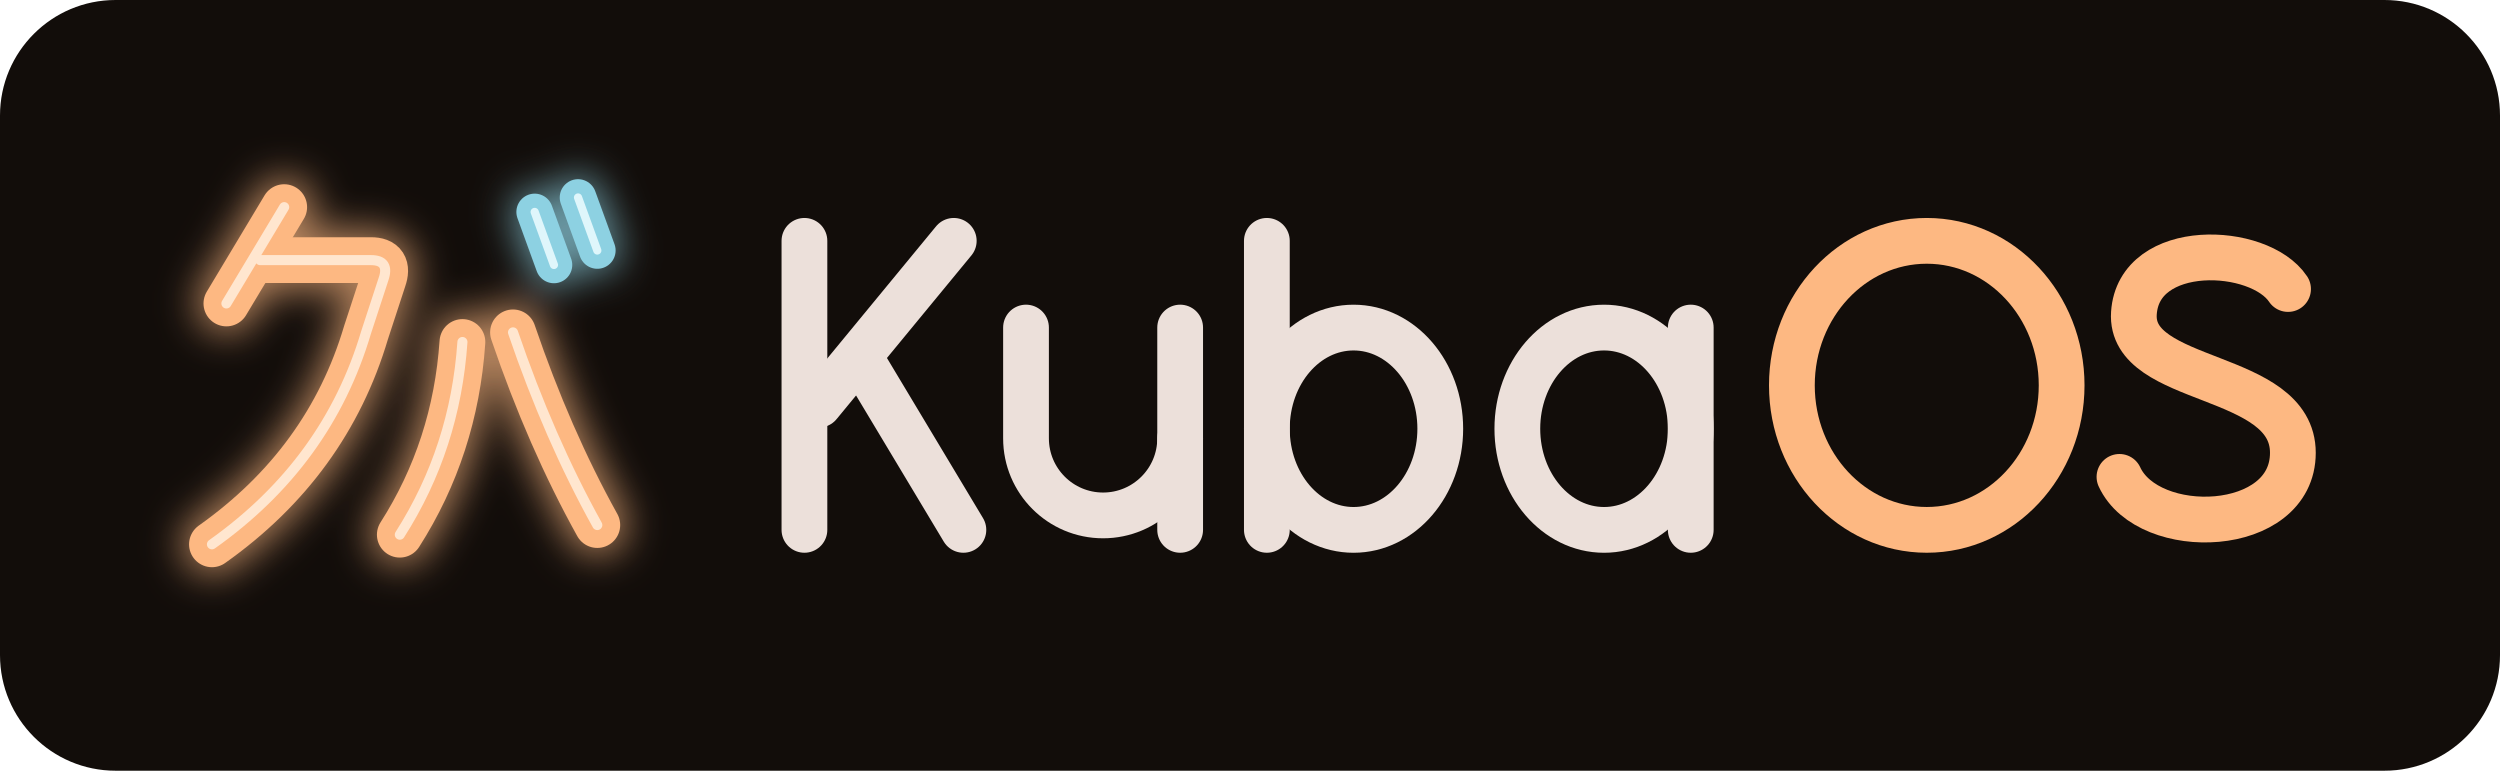
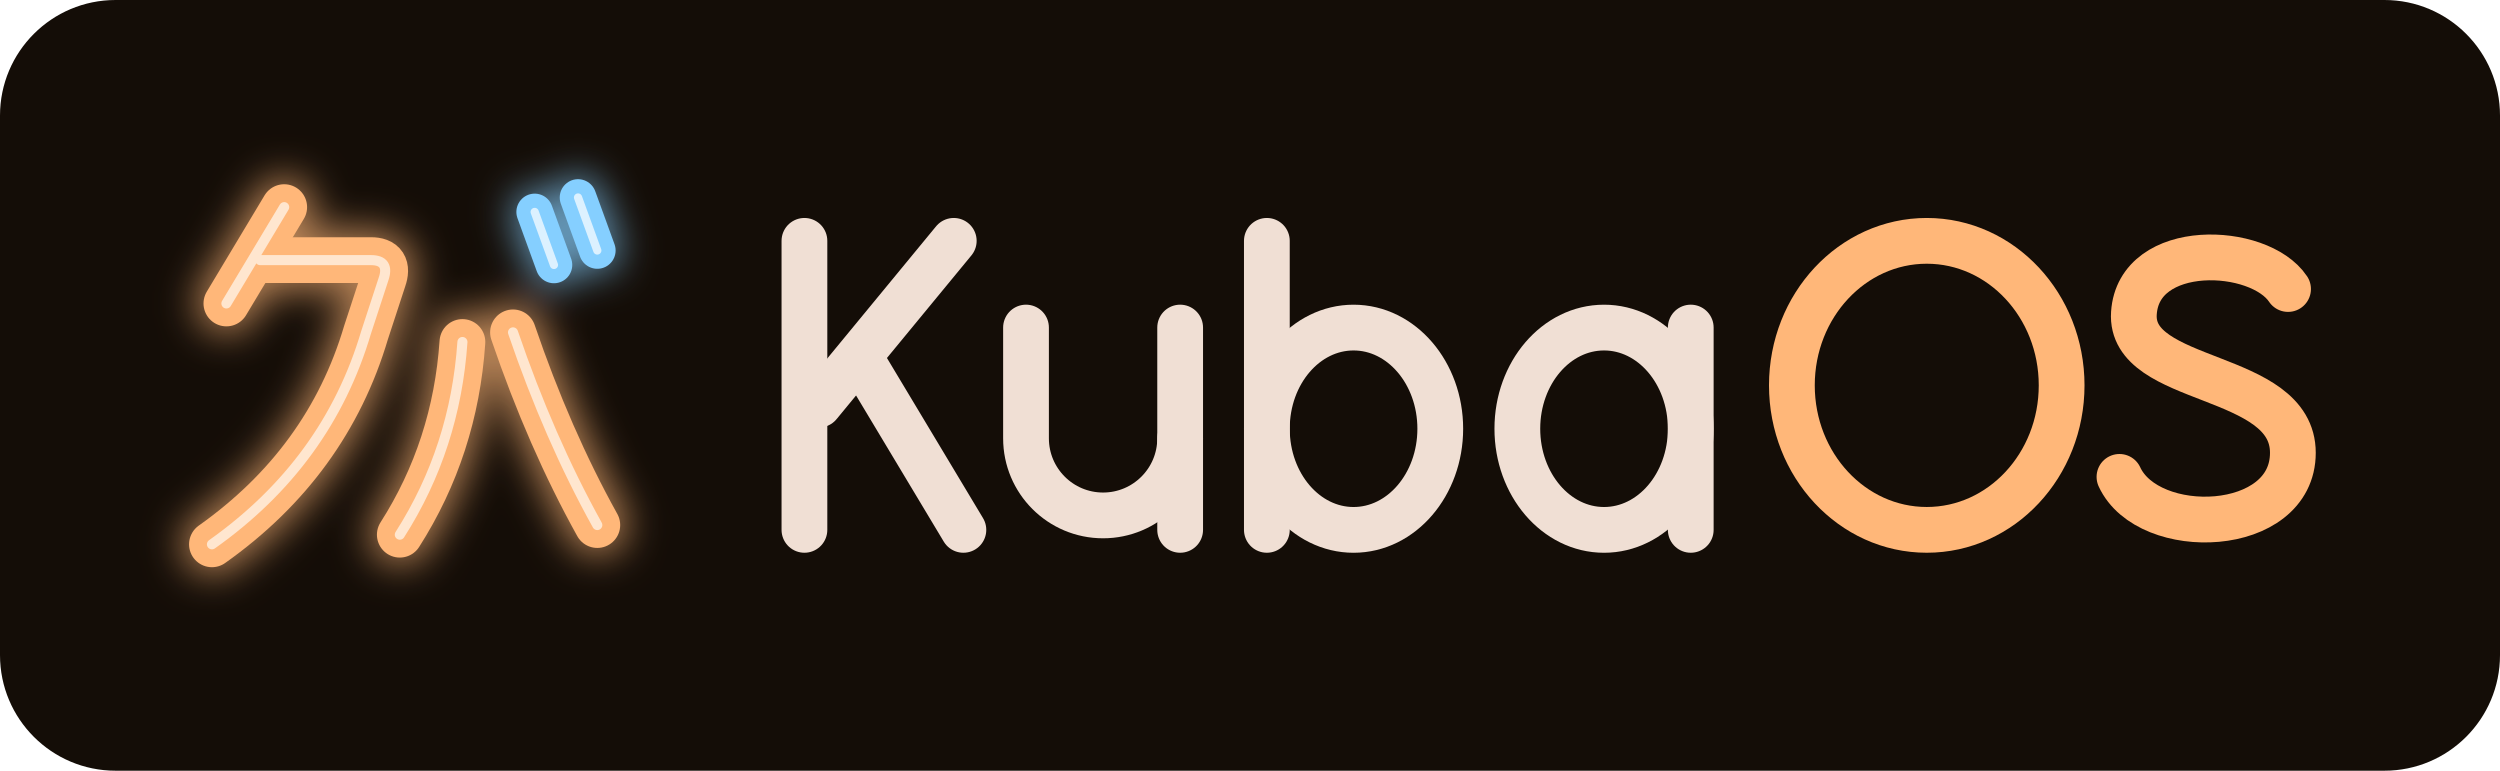
<svg xmlns="http://www.w3.org/2000/svg" width="519" height="160" viewBox="0 0 519 160">
  <defs>
    <filter id="glow" x="-30%" y="-30%" width="160%" height="160%">
      <feGaussianBlur stdDeviation="4" />
    </filter>
    <linearGradient id="edge" x1="0" y1="0" x2="1" y2="1">
-       <stop offset="0" stop-color="#fdb882" />
-       <stop offset="1" stop-color="#8dd1e2" />
+       <stop offset="0" stop-color="#ffb779" />
+       <stop offset="1" stop-color="#85cfff" />
    </linearGradient>
  </defs>
-   <rect width="519" height="160" rx="24" fill="#120d0a" />
+   <rect width="519" height="160" rx="24" fill="#140d07" />
  <g transform="translate(30 30)">
    <g filter="url(#glow)" opacity="0.7">
-       <path d="M29 13 L17 33" fill="none" stroke="#fdb882" stroke-width="12.35" stroke-linecap="round" stroke-linejoin="round" />
-       <path d="M24 24 H47 Q51 24 49.6 28 L46 39 Q38 66 14 83" fill="none" stroke="#fdb882" stroke-width="12.35" stroke-linecap="round" stroke-linejoin="round" />
-       <path d="M66 41 Q64.5 63 53 81" fill="none" stroke="#fdb882" stroke-width="12.35" stroke-linecap="round" stroke-linejoin="round" />
-       <path d="M76.5 39 Q84 61 94 79" fill="none" stroke="#fdb882" stroke-width="12.35" stroke-linecap="round" stroke-linejoin="round" />
-       <path d="M81 14 L85 25" fill="none" stroke="#8dd1e2" stroke-width="9.5" stroke-linecap="round" stroke-linejoin="round" />
-       <path d="M90 11 L94 22" fill="none" stroke="#8dd1e2" stroke-width="9.5" stroke-linecap="round" stroke-linejoin="round" />
+       <path d="M29 13 L17 33" fill="none" stroke="#ffb779" stroke-width="12.35" stroke-linecap="round" stroke-linejoin="round" />
+       <path d="M24 24 H47 Q51 24 49.6 28 L46 39 Q38 66 14 83" fill="none" stroke="#ffb779" stroke-width="12.35" stroke-linecap="round" stroke-linejoin="round" />
+       <path d="M66 41 Q64.5 63 53 81" fill="none" stroke="#ffb779" stroke-width="12.35" stroke-linecap="round" stroke-linejoin="round" />
+       <path d="M76.5 39 Q84 61 94 79" fill="none" stroke="#ffb779" stroke-width="12.35" stroke-linecap="round" stroke-linejoin="round" />
+       <path d="M81 14 L85 25" fill="none" stroke="#85cfff" stroke-width="9.5" stroke-linecap="round" stroke-linejoin="round" />
+       <path d="M90 11 L94 22" fill="none" stroke="#85cfff" stroke-width="9.5" stroke-linecap="round" stroke-linejoin="round" />
    </g>
-     <path d="M29 13 L17 33" fill="none" stroke="#fdb882" stroke-width="9.5" stroke-linecap="round" stroke-linejoin="round" />
-     <path d="M24 24 H47 Q51 24 49.6 28 L46 39 Q38 66 14 83" fill="none" stroke="#fdb882" stroke-width="9.5" stroke-linecap="round" stroke-linejoin="round" />
-     <path d="M66 41 Q64.5 63 53 81" fill="none" stroke="#fdb882" stroke-width="9.5" stroke-linecap="round" stroke-linejoin="round" />
-     <path d="M76.5 39 Q84 61 94 79" fill="none" stroke="#fdb882" stroke-width="9.5" stroke-linecap="round" stroke-linejoin="round" />
-     <path d="M81 14 L85 25" fill="none" stroke="#8dd1e2" stroke-width="7.6" stroke-linecap="round" stroke-linejoin="round" />
-     <path d="M90 11 L94 22" fill="none" stroke="#8dd1e2" stroke-width="7.6" stroke-linecap="round" stroke-linejoin="round" />
+     <path d="M29 13 L17 33" fill="none" stroke="#ffb779" stroke-width="9.5" stroke-linecap="round" stroke-linejoin="round" />
+     <path d="M24 24 H47 Q51 24 49.6 28 L46 39 Q38 66 14 83" fill="none" stroke="#ffb779" stroke-width="9.5" stroke-linecap="round" stroke-linejoin="round" />
+     <path d="M66 41 Q64.5 63 53 81" fill="none" stroke="#ffb779" stroke-width="9.5" stroke-linecap="round" stroke-linejoin="round" />
+     <path d="M76.5 39 Q84 61 94 79" fill="none" stroke="#ffb779" stroke-width="9.5" stroke-linecap="round" stroke-linejoin="round" />
+     <path d="M81 14 L85 25" fill="none" stroke="#85cfff" stroke-width="7.6" stroke-linecap="round" stroke-linejoin="round" />
+     <path d="M90 11 L94 22" fill="none" stroke="#85cfff" stroke-width="7.6" stroke-linecap="round" stroke-linejoin="round" />
    <path d="M29 13 L17 33" fill="none" stroke="#ffe6cf" stroke-width="2.09" stroke-linecap="round" stroke-linejoin="round" />
    <path d="M24 24 H47 Q51 24 49.6 28 L46 39 Q38 66 14 83" fill="none" stroke="#ffe6cf" stroke-width="2.09" stroke-linecap="round" stroke-linejoin="round" />
    <path d="M66 41 Q64.5 63 53 81" fill="none" stroke="#ffe6cf" stroke-width="2.09" stroke-linecap="round" stroke-linejoin="round" />
    <path d="M76.5 39 Q84 61 94 79" fill="none" stroke="#ffe6cf" stroke-width="2.09" stroke-linecap="round" stroke-linejoin="round" />
-     <path d="M81 14 L85 25" fill="none" stroke="#dff6fb" stroke-width="1.71" stroke-linecap="round" stroke-linejoin="round" />
-     <path d="M90 11 L94 22" fill="none" stroke="#dff6fb" stroke-width="1.71" stroke-linecap="round" stroke-linejoin="round" />
+     <path d="M81 14 L85 25" fill="none" stroke="#dcf1ff" stroke-width="1.71" stroke-linecap="round" stroke-linejoin="round" />
+     <path d="M90 11 L94 22" fill="none" stroke="#dcf1ff" stroke-width="1.71" stroke-linecap="round" stroke-linejoin="round" />
  </g>
  <g transform="translate(162 50)">
-     <path d="M5 0 V60" fill="none" stroke="#ece0da" stroke-width="9.5" stroke-linecap="round" stroke-linejoin="round" />
-     <path d="M36 0 L8 34" fill="none" stroke="#ece0da" stroke-width="9.5" stroke-linecap="round" stroke-linejoin="round" />
-     <path d="M17 25 L38 60" fill="none" stroke="#ece0da" stroke-width="9.5" stroke-linecap="round" stroke-linejoin="round" />
-     <path d="M51 18 V41 A16 16 0 0 0 83 41 V18" fill="none" stroke="#ece0da" stroke-width="9.5" stroke-linecap="round" stroke-linejoin="round" />
-     <path d="M83 41 V60" fill="none" stroke="#ece0da" stroke-width="9.5" stroke-linecap="round" stroke-linejoin="round" />
-     <path d="M101 0 V60" fill="none" stroke="#ece0da" stroke-width="9.5" stroke-linecap="round" stroke-linejoin="round" />
-     <path d="M101 39 A18 21 0 1 1 101 39.01" fill="none" stroke="#ece0da" stroke-width="9.5" stroke-linecap="round" stroke-linejoin="round" />
-     <path d="M189 39 A18 21 0 1 0 189 39.01" fill="none" stroke="#ece0da" stroke-width="9.5" stroke-linecap="round" stroke-linejoin="round" />
-     <path d="M189 18 V60" fill="none" stroke="#ece0da" stroke-width="9.5" stroke-linecap="round" stroke-linejoin="round" />
-     <path d="M238 0 A28 30 0 1 1 237.99 0" fill="none" stroke="#fdb882" stroke-width="9.5" stroke-linecap="round" stroke-linejoin="round" />
-     <path d="M313 10 C307 1 282 0 281 15 C280 30 314 27 314 44 C314 61 284 62 278 49" fill="none" stroke="#fdb882" stroke-width="9.5" stroke-linecap="round" stroke-linejoin="round" />
+     <path d="M5 0 V60" fill="none" stroke="#f0dfd4" stroke-width="9.5" stroke-linecap="round" stroke-linejoin="round" />
+     <path d="M36 0 L8 34" fill="none" stroke="#f0dfd4" stroke-width="9.5" stroke-linecap="round" stroke-linejoin="round" />
+     <path d="M17 25 L38 60" fill="none" stroke="#f0dfd4" stroke-width="9.5" stroke-linecap="round" stroke-linejoin="round" />
+     <path d="M51 18 V41 A16 16 0 0 0 83 41 V18" fill="none" stroke="#f0dfd4" stroke-width="9.5" stroke-linecap="round" stroke-linejoin="round" />
+     <path d="M83 41 V60" fill="none" stroke="#f0dfd4" stroke-width="9.5" stroke-linecap="round" stroke-linejoin="round" />
+     <path d="M101 0 V60" fill="none" stroke="#f0dfd4" stroke-width="9.5" stroke-linecap="round" stroke-linejoin="round" />
+     <path d="M101 39 A18 21 0 1 1 101 39.01" fill="none" stroke="#f0dfd4" stroke-width="9.5" stroke-linecap="round" stroke-linejoin="round" />
+     <path d="M189 39 A18 21 0 1 0 189 39.01" fill="none" stroke="#f0dfd4" stroke-width="9.5" stroke-linecap="round" stroke-linejoin="round" />
+     <path d="M189 18 V60" fill="none" stroke="#f0dfd4" stroke-width="9.5" stroke-linecap="round" stroke-linejoin="round" />
+     <path d="M238 0 A28 30 0 1 1 237.99 0" fill="none" stroke="#ffb779" stroke-width="9.5" stroke-linecap="round" stroke-linejoin="round" />
+     <path d="M313 10 C307 1 282 0 281 15 C280 30 314 27 314 44 C314 61 284 62 278 49" fill="none" stroke="#ffb779" stroke-width="9.5" stroke-linecap="round" stroke-linejoin="round" />
  </g>
</svg>
